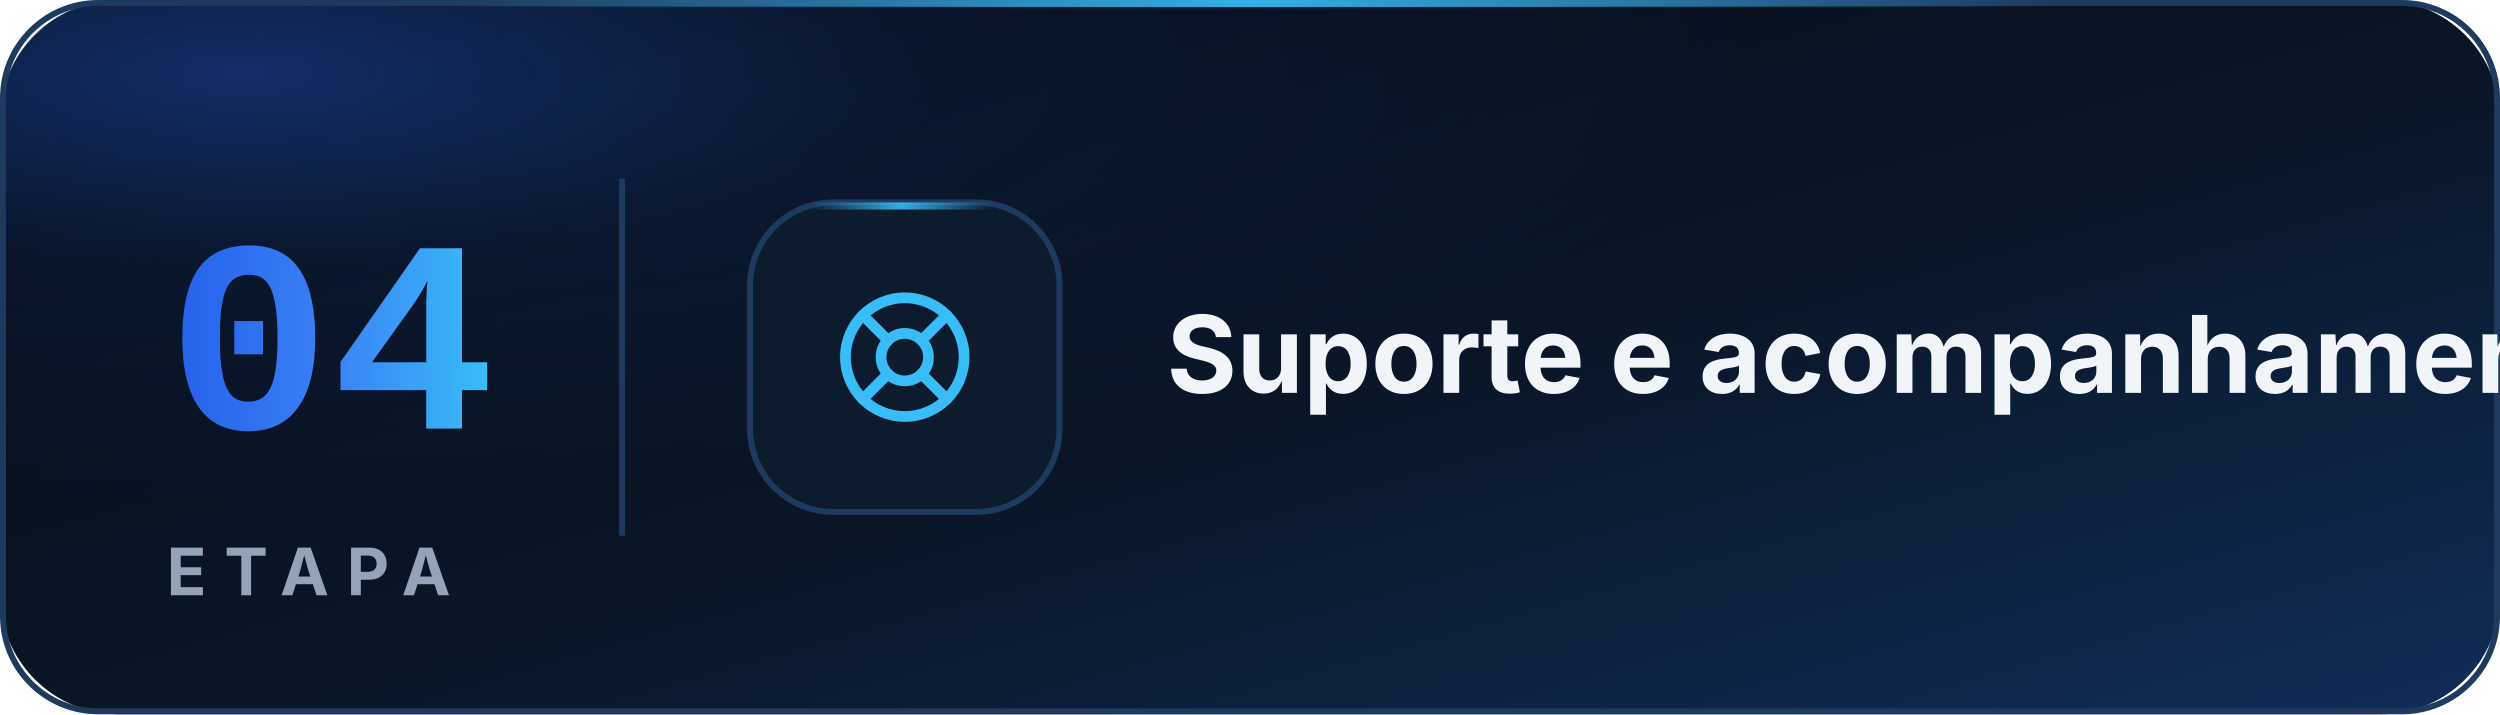
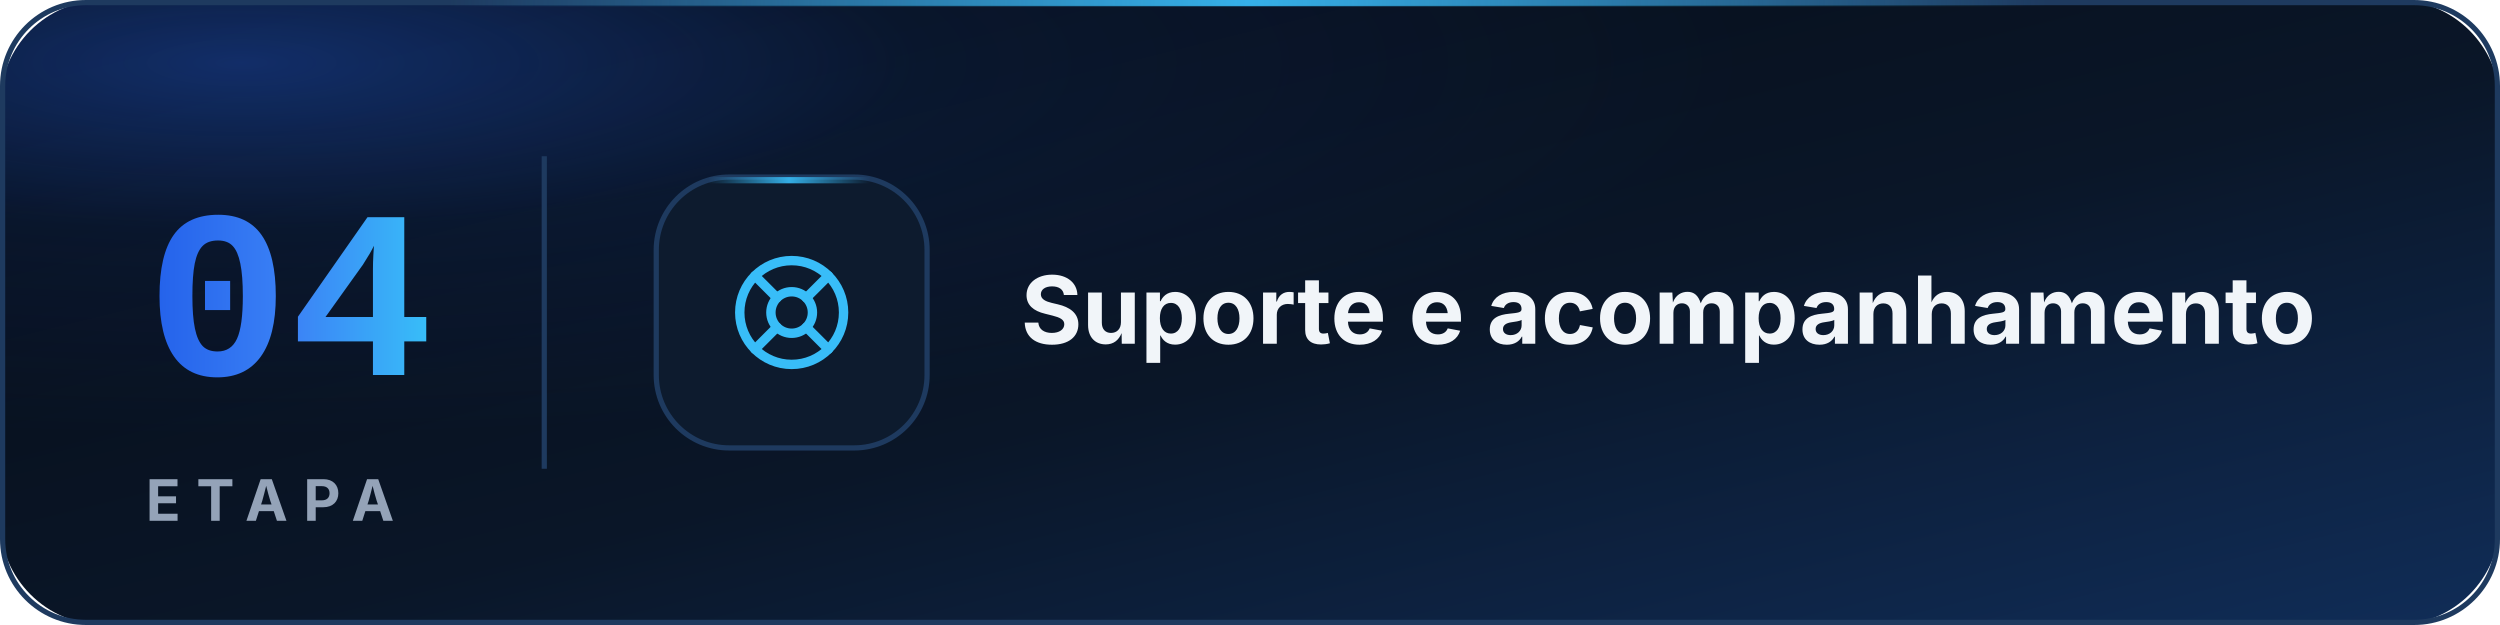
- <svg xmlns="http://www.w3.org/2000/svg" width="420" height="120" viewBox="0 0 420 120" role="img" aria-label="Etapa 04 — Suporte e acompanhamento" font-family="'Segoe UI', 'Inter', 'Helvetica Neue', Arial, sans-serif">
+ <svg xmlns="http://www.w3.org/2000/svg" width="480" height="120" viewBox="0 0 480 120" role="img" aria-label="Etapa 04 — Suporte e acompanhamento" font-family="'Segoe UI', 'Inter', 'Helvetica Neue', Arial, sans-serif">
  <defs>
    <linearGradient id="bgs4" x1="0" y1="0" x2="1" y2="1">
      <stop offset="0" stop-color="#050B14" />
      <stop offset=".55" stop-color="#0A1628" />
      <stop offset="1" stop-color="#102D58" />
    </linearGradient>
    <radialGradient id="glows4" cx="0.1" cy="0.1" r=".6">
      <stop offset="0" stop-color="#2563EB" stop-opacity=".38" />
      <stop offset=".45" stop-color="#2563EB" stop-opacity=".08" />
      <stop offset="1" stop-color="#2563EB" stop-opacity="0" />
    </radialGradient>
    <pattern id="grids4" width="32" height="32" patternUnits="userSpaceOnUse">
      <path d="M32 0H0V32" fill="none" stroke="#1E3A5F" stroke-width="1" opacity=".45" />
    </pattern>
    <linearGradient id="edges4" x1="0" y1="0" x2="1" y2="0">
      <stop offset="0" stop-color="#38BDF8" stop-opacity="0" />
      <stop offset=".5" stop-color="#38BDF8" stop-opacity=".9" />
      <stop offset="1" stop-color="#38BDF8" stop-opacity="0" />
    </linearGradient>
    <linearGradient id="txts4" x1="0" y1="0" x2="1" y2="0">
      <stop offset="0" stop-color="#2563EB" />
      <stop offset=".5" stop-color="#3B82F6" />
      <stop offset="1" stop-color="#38BDF8" />
    </linearGradient>
    <linearGradient id="fades4" x1="0" y1="0" x2="1" y2="0">
      <stop offset="0" stop-color="#fff" stop-opacity="0" />
      <stop offset=".35" stop-color="#fff" stop-opacity=".9" />
      <stop offset="1" stop-color="#fff" />
    </linearGradient>
    <mask id="gms4">
-       <rect width="420" height="120" fill="url(#fades4)" />
+       <rect width="480" height="120" fill="url(#fades4)" />
    </mask>
    <clipPath id="clips4">
-       <rect width="420" height="120" rx="20" />
+       <rect width="480" height="120" rx="20" />
    </clipPath>
  </defs>
  <g clip-path="url(#clips4)">
-     <rect width="420" height="120" fill="url(#bgs4)" />
-     <rect width="420" height="120" fill="url(#glows4)" />
+     <rect width="480" height="120" fill="url(#bgs4)" />
+     <rect width="480" height="120" fill="url(#glows4)" />
  </g>
-   <rect x=".5" y=".5" width="419" height="119" rx="16" fill="none" stroke="#1E3A5F" />
-   <rect x="76" y="0" width="269" height="1.2" fill="url(#edges4)" />
+   <rect x=".5" y=".5" width="479" height="119" rx="16" fill="none" stroke="#1E3A5F" />
+   <rect x="86" y="0" width="307" height="1.2" fill="url(#edges4)" />
  <text x="28" y="72" font-size="46" font-weight="900" fill="url(#txts4)" font-family="'JetBrains Mono', 'Cascadia Code', Consolas, 'Courier New', monospace">04</text>
  <rect x="104" y="30" width="1" height="60" fill="#1E3A5F" />
  <rect x="126" y="34" width="52" height="52" rx="14" fill="#0D1B2E" stroke="#1E3A5F" />
  <rect x="136" y="34" width="31" height="1.2" fill="url(#edges4)" />
  <g transform="translate(140.04 48.04) scale(0.9967)" fill="none" stroke="#38BDF8" stroke-width="1.81" stroke-linecap="round" stroke-linejoin="round" color="#38BDF8">
    <circle cx="12" cy="12" r="10" />
    <circle cx="12" cy="12" r="4" />
    <path d="m4.93 4.93 4.24 4.24" />
    <path d="m14.83 9.17 4.24-4.24" />
    <path d="m14.83 14.83 4.24 4.24" />
    <path d="m9.17 14.83-4.24 4.24" />
  </g>
  <text x="196" y="66" fill="#F1F5F9" font-size="18" font-weight="700">Suporte e acompanhamento</text>
  <text x="28" y="100" fill="#94A3B8" font-size="11" font-weight="700" letter-spacing="3">ETAPA</text>
</svg>
